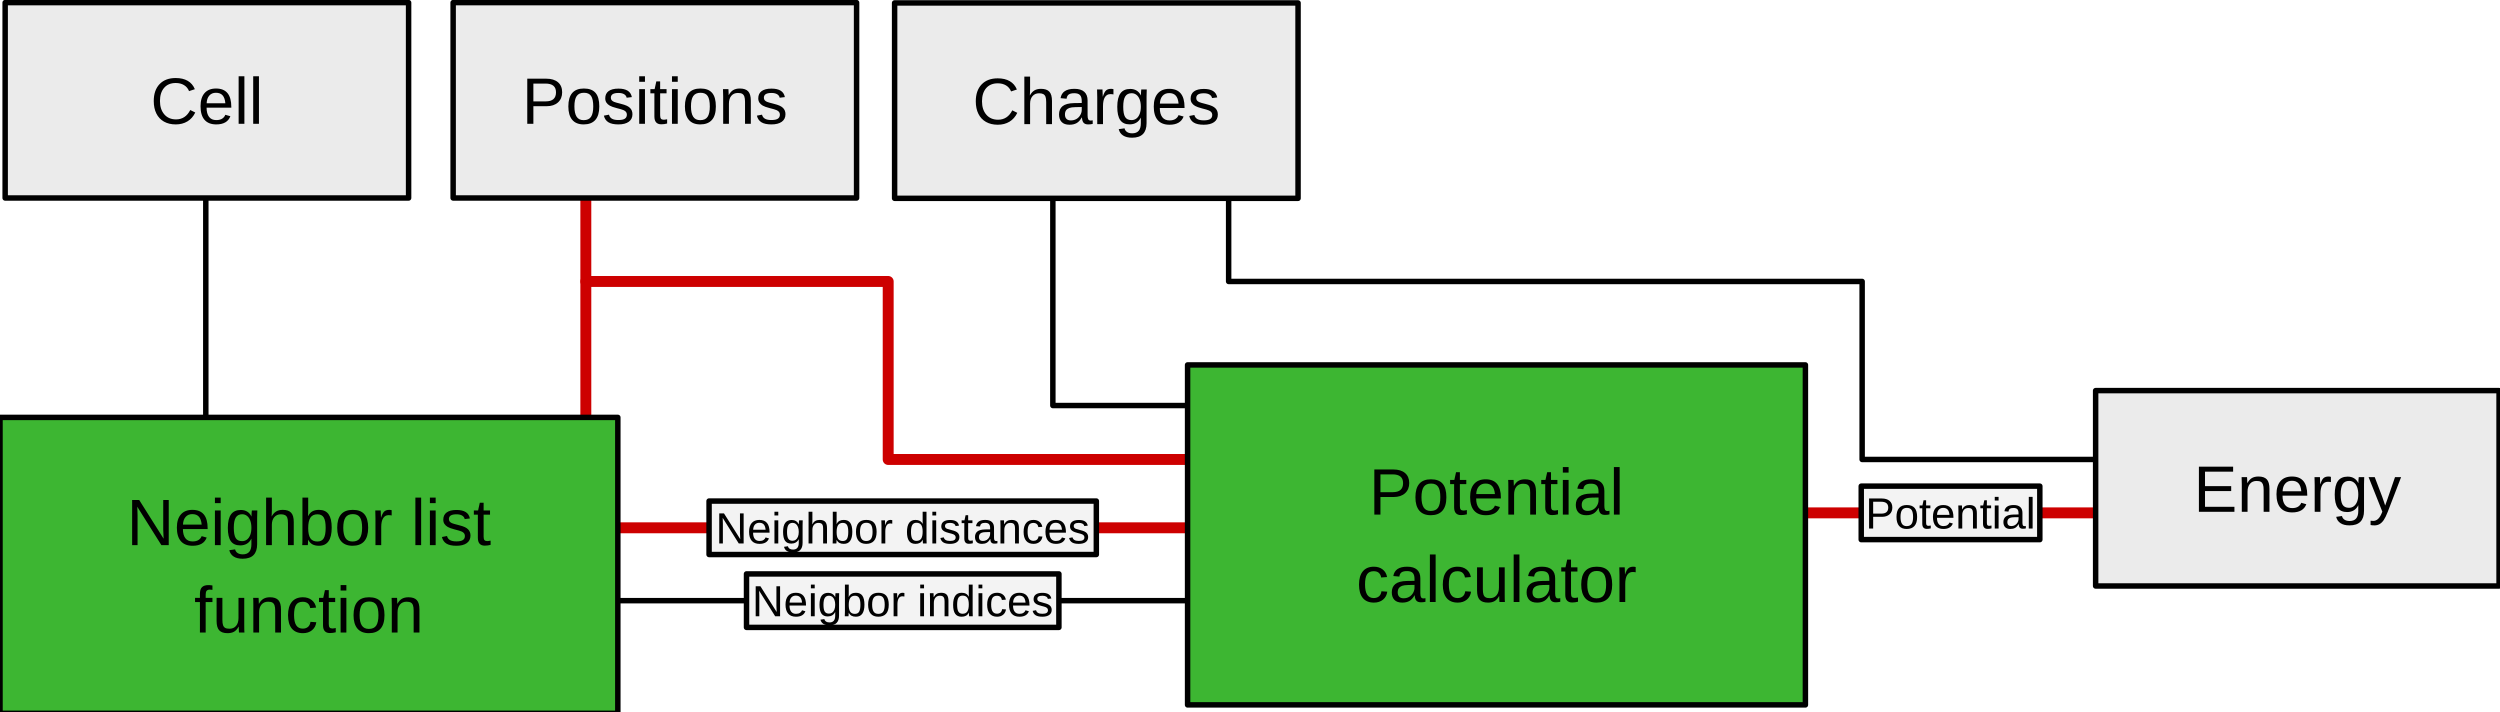
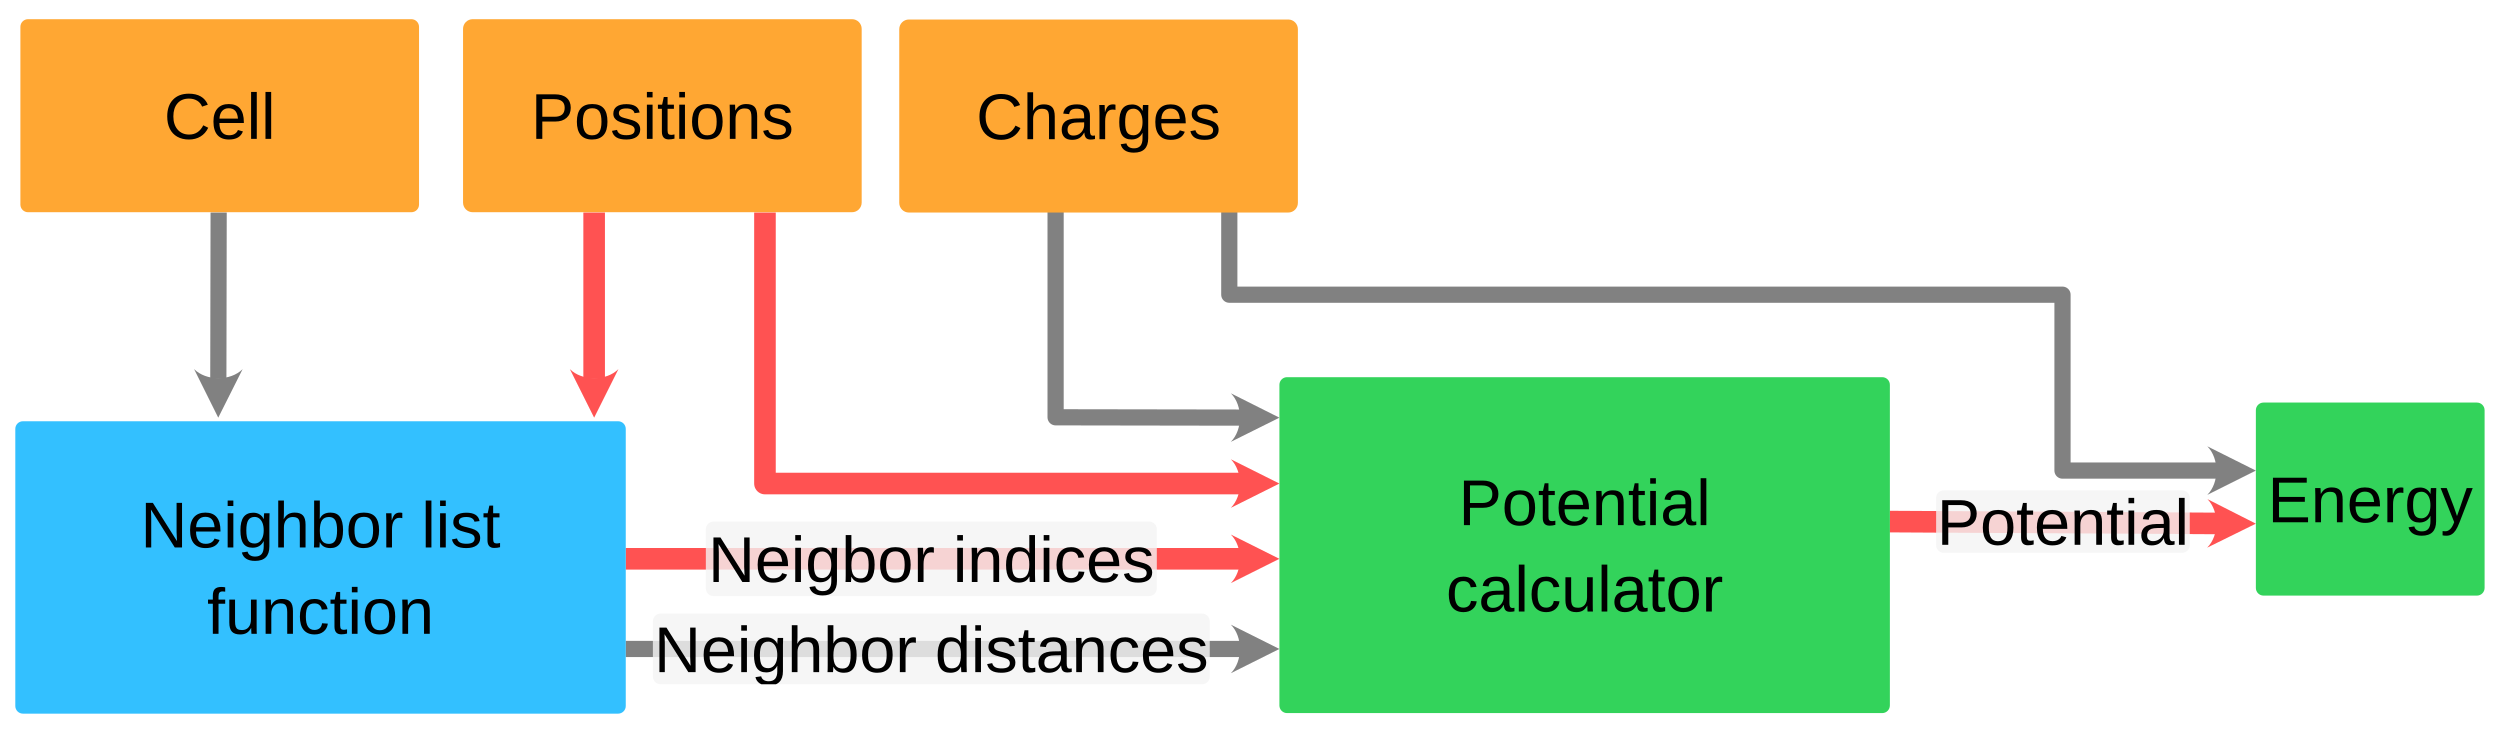
- <svg xmlns="http://www.w3.org/2000/svg" width="100%" height="100%" viewBox="0 0 1907 543" version="1.1" xml:space="preserve" style="fill-rule:evenodd;clip-rule:evenodd;stroke-linecap:round;stroke-linejoin:round;stroke-miterlimit:1.5;">
-   <path d="M156.982,151.269l0,167.369" style="fill:none;stroke:#000;stroke-width:4.17px;" />
+ <svg xmlns="http://www.w3.org/2000/svg" width="100%" height="100%" viewBox="0 0 1930 566" version="1.1" xml:space="preserve" style="fill-rule:evenodd;clip-rule:evenodd;stroke-linejoin:round;stroke-miterlimit:1.5;">
+   <g>
+     <path d="M187.311,284.977l-18.822,37.464l-18.678,-37.536c9.357,9.393 28.107,9.429 37.5,0.072Z" style="fill:#818181;" />
+     <path d="M168.793,164.08c0,0 -0.158,82.445 -0.246,128.361" style="fill:none;stroke:#818181;stroke-width:12.5px;" />
+     <path d="M950.23,303.628l37.469,18.813l-37.532,18.687c9.391,-9.359 9.423,-28.109 0.063,-37.5Z" style="fill:#818181;" />
+     <path d="M814.923,163.834l0,158.316c0,0 93.299,0.157 142.776,0.241" style="fill:none;stroke:#818181;stroke-width:12.5px;" />
+     <path d="M1704.03,344.547l37.5,18.75l-37.5,18.75c9.375,-9.375 9.375,-28.125 0,-37.5Z" style="fill:#818181;" />
+     <path d="M949.017,163.834l-0,63.671l643.237,0l0,135.792l119.272,0" style="fill:none;stroke:#818181;stroke-width:12.5px;" />
+     <path d="M950.199,482.235l37.5,18.75l-37.5,18.75c9.375,-9.375 9.375,-28.125 -0,-37.5Z" style="fill:#818181;" />
+     <path d="M483.087,500.985l474.612,0" style="fill:none;stroke:#818181;stroke-width:12.5px;" />
+   </g>
  <g id="Backprop-path">
-     <path d="M446.869,151.023l0,167.368" style="fill:none;stroke:#cd0000;stroke-width:8.33px;" />
-     <path d="M446.869,214.694l230.644,0l-0,135.792l229.641,0" style="fill:none;stroke:#cd0000;stroke-width:8.33px;" />
-     <path d="M1377.16,391.233l221.39,-0" style="fill:none;stroke:#cd0000;stroke-width:8.33px;" />
-     <path d="M471.276,402.594l434.612,0" style="fill:none;stroke:#cd0000;stroke-width:8.33px;" />
+     <path d="M477.43,284.941l-18.75,37.5l-18.75,-37.5c9.375,9.375 28.125,9.375 37.5,-0Z" style="fill:#ff5252;" />
+     <path d="M458.68,164.08l0,128.361" style="fill:none;stroke:#ff5252;stroke-width:16.67px;" />
+     <path d="M950.199,354.547l37.5,18.75l-37.5,18.75c9.375,-9.375 9.375,-28.125 -0,-37.5Z" style="fill:#ff5252;" />
+     <path d="M590.551,164.08l0,209.217l367.148,0" style="fill:none;stroke:#ff5252;stroke-width:16.67px;" />
+     <path d="M1704.13,385.305l37.393,18.963l-37.606,18.537c9.428,-9.322 9.535,-28.071 0.213,-37.5Z" style="fill:#ff5252;" />
+     <path d="M1458.98,402.661c-0,-0 179.815,1.023 252.552,1.437" style="fill:none;stroke:#ff5252;stroke-width:16.67px;" />
+     <path d="M950.199,412.655l37.5,18.75l-37.5,18.75c9.375,-9.375 9.375,-28.125 -0,-37.5Z" style="fill:#ff5252;" />
+     <path d="M483.087,431.405l474.612,0" style="fill:none;stroke:#ff5252;stroke-width:16.67px;" />
  </g>
-   <path d="M803.112,151.023l0,158.316l102.776,0" style="fill:none;stroke:#000;stroke-width:4.17px;" />
-   <path d="M937.206,151.023l-0,63.671l483.237,0l0,135.792l178.111,0" style="fill:none;stroke:#000;stroke-width:4.17px;" />
-   <path d="M471.276,458.174l434.612,0" style="fill:none;stroke:#000;stroke-width:4.17px;" />
-   <rect x="345.657" y="2" width="307.745" height="149.023" style="fill:#ebebeb;" />
-   <g transform="matrix(50,0,0,50,600.97,94.4192)" />
-   <text x="398.089px" y="94.419px" style="font-family:'ArialMT', 'Arial', sans-serif;font-size:50px;">Positions</text>
-   <rect x="345.657" y="2" width="307.745" height="149.023" style="fill:none;stroke:#000;stroke-width:4.17px;" />
-   <rect x="3.934" y="2" width="307.745" height="149.023" style="fill:#ebebeb;" />
-   <g transform="matrix(50,0,0,50,200.873,94.4192)" />
-   <text x="114.74px" y="94.419px" style="font-family:'ArialMT', 'Arial', sans-serif;font-size:50px;">Cell</text>
-   <rect x="3.934" y="2" width="307.745" height="149.023" style="fill:none;stroke:#000;stroke-width:4.17px;" />
-   <rect x="1419.75" y="370.841" width="136.224" height="40.784" style="fill:#f3f3f3;" />
-   <g transform="matrix(33.3333,0,0,33.3333,1552.72,403.171)" />
-   <text x="1423px" y="403.171px" style="font-family:'ArialMT', 'Arial', sans-serif;font-size:33.333px;">Potential</text>
-   <rect x="1419.75" y="370.841" width="136.224" height="40.784" style="fill:none;stroke:#000;stroke-width:4.17px;" />
-   <rect x="540.882" y="382.202" width="295.4" height="40.784" style="fill:#f3f3f3;" />
-   <g transform="matrix(33.3333,0,0,33.3333,831.258,414.533)" />
-   <text x="545.906px" y="414.533px" style="font-family:'ArialMT', 'Arial', sans-serif;font-size:33.333px;">Neighbor distances</text>
-   <rect x="540.882" y="382.202" width="295.4" height="40.784" style="fill:none;stroke:#000;stroke-width:4.17px;" />
-   <rect x="569.435" y="437.782" width="238.293" height="40.784" style="fill:#f3f3f3;" />
-   <g transform="matrix(33.3333,0,0,33.3333,803.458,470.1)" />
-   <text x="573.705px" y="470.1px" style="font-family:'ArialMT', 'Arial', sans-serif;font-size:33.333px;">Neigbor indices</text>
-   <rect x="569.435" y="437.782" width="238.293" height="40.784" style="fill:none;stroke:#000;stroke-width:4.17px;" />
-   <rect x="682.409" y="2.246" width="307.745" height="149.023" style="fill:#ebebeb;" />
-   <g transform="matrix(50,0,0,50,930.776,94.6654)" />
-   <text x="741.787px" y="94.665px" style="font-family:'ArialMT', 'Arial', sans-serif;font-size:50px;">Charges</text>
-   <rect x="682.409" y="2.246" width="307.745" height="149.023" style="fill:none;stroke:#000;stroke-width:4.17px;" />
-   <rect x="1598.55" y="297.969" width="307.745" height="149.023" style="fill:#ebebeb;" />
-   <g transform="matrix(50,0,0,50,1831.64,390.388)" />
-   <text x="1673.22px" y="390.388px" style="font-family:'ArialMT', 'Arial', sans-serif;font-size:50px;">Energy</text>
-   <rect x="1598.55" y="297.969" width="307.745" height="149.023" style="fill:none;stroke:#000;stroke-width:4.17px;" />
-   <rect x="0" y="318.391" width="471.276" height="225.735" style="fill:#3db632;" />
-   <g transform="matrix(1,0,0,1,-541.301,-726.25)">
-     <text x="637.986px" y="1142.08px" style="font-family:'ArialMT', 'Arial', sans-serif;font-size:50px;">Neighbor list</text>
-     <g transform="matrix(50,0,0,50,864.499,1208.75)" />
-     <text x="689.377px" y="1208.75px" style="font-family:'ArialMT', 'Arial', sans-serif;font-size:50px;">function</text>
+   <path d="M665.213,22.262l-0,134.121c-0,4.112 -3.339,7.451 -7.451,7.451l-292.843,-0c-4.112,-0 -7.451,-3.339 -7.451,-7.451l-0,-134.121c-0,-4.112 3.339,-7.451 7.451,-7.451l292.843,0c4.112,0 7.451,3.339 7.451,7.451Z" style="fill:#ff9100;fill-opacity:0.8;" />
+   <clipPath id="_clip1">
+     <path d="M665.213,22.262l-0,134.121c-0,4.112 -3.339,7.451 -7.451,7.451l-292.843,-0c-4.112,-0 -7.451,-3.339 -7.451,-7.451l-0,-134.121c-0,-4.112 3.339,-7.451 7.451,-7.451l292.843,0c4.112,0 7.451,3.339 7.451,7.451Z" />
+   </clipPath>
+   <g clip-path="url(#_clip1)">
+     <g transform="matrix(50,0,0,50,612.781,107.23)" />
+     <text x="409.9px" y="107.23px" style="font-family:'ArialMT', 'Arial', sans-serif;font-size:50px;">Positions</text>
  </g>
-   <rect x="0" y="318.391" width="471.276" height="225.735" style="fill:none;stroke:#000;stroke-width:4.17px;" />
-   <rect x="905.888" y="278.366" width="471.276" height="259.332" style="fill:#3db632;" />
-   <g transform="matrix(1,0,0,1,364.587,-766.276)">
-     <text x="679.648px" y="1158.8px" style="font-family:'ArialMT', 'Arial', sans-serif;font-size:50px;">Potential</text>
-     <g transform="matrix(50,0,0,50,883.933,1225.47)" />
-     <text x="669.944px" y="1225.46px" style="font-family:'ArialMT', 'Arial', sans-serif;font-size:50px;">calculator</text>
+   <path d="M323.49,20.717l-0,137.211c-0,3.26 -2.646,5.906 -5.906,5.906l-295.934,-0c-3.259,-0 -5.905,-2.646 -5.905,-5.906l-0,-137.211c-0,-3.26 2.646,-5.906 5.905,-5.906l295.934,0c3.26,0 5.906,2.646 5.906,5.906Z" style="fill:#ff9100;fill-opacity:0.8;" />
+   <clipPath id="_clip2">
+     <path d="M323.49,20.717l-0,137.211c-0,3.26 -2.646,5.906 -5.906,5.906l-295.934,-0c-3.259,-0 -5.905,-2.646 -5.905,-5.906l-0,-137.211c-0,-3.26 2.646,-5.906 5.905,-5.906l295.934,0c3.26,0 5.906,2.646 5.906,5.906Z" />
+   </clipPath>
+   <g clip-path="url(#_clip2)">
+     <g transform="matrix(50,0,0,50,212.684,107.23)" />
+     <text x="126.551px" y="107.23px" style="font-family:'ArialMT', 'Arial', sans-serif;font-size:50px;">Cell</text>
  </g>
-   <rect x="905.888" y="278.366" width="471.276" height="259.332" style="fill:none;stroke:#000;stroke-width:4.17px;" />
+   <path d="M1690.5,384.441l-0,36.44c-0,3.259 -2.646,5.905 -5.906,5.905l-183.996,0c-3.259,0 -5.905,-2.646 -5.905,-5.905l-0,-36.44c-0,-3.26 2.646,-5.906 5.905,-5.906l183.996,-0c3.26,-0 5.906,2.646 5.906,5.906Z" style="fill:#f3f3f3;fill-opacity:0.8;" />
+   <clipPath id="_clip3">
+     <path d="M1690.5,384.441l-0,36.44c-0,3.259 -2.646,5.905 -5.906,5.905l-183.996,0c-3.259,0 -5.905,-2.646 -5.905,-5.905l-0,-36.44c-0,-3.26 2.646,-5.906 5.905,-5.906l183.996,-0c3.26,-0 5.906,2.646 5.906,5.906Z" />
+   </clipPath>
+   <g clip-path="url(#_clip3)">
+     <g transform="matrix(50,0,0,50,1689.88,420.568)" />
+     <text x="1495.3px" y="420.568px" style="font-family:'ArialMT', 'Arial', sans-serif;font-size:50px;">Potential</text>
+   </g>
+   <path d="M933.945,479.6l0,42.77c0,3.26 -2.646,5.906 -5.905,5.906l-418.111,-0c-3.259,-0 -5.905,-2.646 -5.905,-5.906l-0,-42.77c-0,-3.259 2.646,-5.905 5.905,-5.905l418.111,-0c3.259,-0 5.905,2.646 5.905,5.905Z" style="fill:#f3f3f3;fill-opacity:0.8;" />
+   <clipPath id="_clip4">
+     <path d="M933.945,479.6l0,42.77c0,3.26 -2.646,5.906 -5.905,5.906l-418.111,-0c-3.259,-0 -5.905,-2.646 -5.905,-5.906l-0,-42.77c-0,-3.259 2.646,-5.905 5.905,-5.905l418.111,-0c3.259,-0 5.905,2.646 5.905,5.905Z" />
+   </clipPath>
+   <g clip-path="url(#_clip4)">
+     <g transform="matrix(50,0,0,50,932.998,518.893)" />
+     <text x="504.971px" y="518.893px" style="font-family:'ArialMT', 'Arial', sans-serif;font-size:50px;">Neighbor distances</text>
+   </g>
+   <path d="M893.065,408.566l-0,45.678c-0,3.26 -2.647,5.906 -5.906,5.906l-336.349,-0c-3.259,-0 -5.905,-2.646 -5.905,-5.906l-0,-45.678c-0,-3.259 2.646,-5.905 5.905,-5.905l336.349,-0c3.259,-0 5.906,2.646 5.906,5.905Z" style="fill:#f3f3f3;fill-opacity:0.8;" />
+   <clipPath id="_clip5">
+     <path d="M893.065,408.566l-0,45.678c-0,3.26 -2.647,5.906 -5.906,5.906l-336.349,-0c-3.259,-0 -5.905,-2.646 -5.905,-5.906l-0,-45.678c-0,-3.259 2.646,-5.905 5.905,-5.905l336.349,-0c3.259,-0 5.906,2.646 5.906,5.905Z" />
+   </clipPath>
+   <g clip-path="url(#_clip5)">
+     <g transform="matrix(50,0,0,50,891.299,449.313)" />
+     <text x="546.67px" y="449.313px" style="font-family:'ArialMT', 'Arial', sans-serif;font-size:50px;">Neigbor indices</text>
+   </g>
+   <path d="M1001.97,22.508l0,134.121c0,4.112 -3.339,7.451 -7.451,7.451l-292.843,0c-4.112,0 -7.451,-3.339 -7.451,-7.451l0,-134.121c0,-4.112 3.339,-7.451 7.451,-7.451l292.843,0c4.112,0 7.451,3.339 7.451,7.451Z" style="fill:#ff9100;fill-opacity:0.8;" />
+   <clipPath id="_clip6">
+     <path d="M1001.97,22.508l0,134.121c0,4.112 -3.339,7.451 -7.451,7.451l-292.843,0c-4.112,0 -7.451,-3.339 -7.451,-7.451l0,-134.121c0,-4.112 3.339,-7.451 7.451,-7.451l292.843,0c4.112,0 7.451,3.339 7.451,7.451Z" />
+   </clipPath>
+   <g clip-path="url(#_clip6)">
+     <g transform="matrix(50,0,0,50,942.587,107.476)" />
+     <text x="753.598px" y="107.476px" style="font-family:'ArialMT', 'Arial', sans-serif;font-size:50px;">Charges</text>
+   </g>
+   <path d="M1918.11,316.686l0,137.211c0,3.26 -2.646,5.906 -5.905,5.906l-164.773,-0c-3.26,-0 -5.906,-2.646 -5.906,-5.906l0,-137.211c0,-3.26 2.646,-5.906 5.906,-5.906l164.773,0c3.259,0 5.905,2.646 5.905,5.906Z" style="fill:#00c832;fill-opacity:0.8;" />
+   <clipPath id="_clip7">
+     <path d="M1918.11,316.686l0,137.211c0,3.26 -2.646,5.906 -5.905,5.906l-164.773,-0c-3.26,-0 -5.906,-2.646 -5.906,-5.906l0,-137.211c0,-3.26 2.646,-5.906 5.906,-5.906l164.773,0c3.259,0 5.905,2.646 5.905,5.906Z" />
+   </clipPath>
+   <g clip-path="url(#_clip7)">
+     <g transform="matrix(50,0,0,50,1909.03,403.199)" />
+     <text x="1750.61px" y="403.199px" style="font-family:'ArialMT', 'Arial', sans-serif;font-size:50px;">Energy</text>
+   </g>
+   <path d="M483.087,331.108l-0,213.923c-0,3.26 -2.647,5.906 -5.906,5.906l-459.464,0c-3.26,0 -5.906,-2.646 -5.906,-5.906l0,-213.923c0,-3.259 2.646,-5.906 5.906,-5.906l459.464,0c3.259,0 5.906,2.647 5.906,5.906Z" style="fill:#00b0ff;fill-opacity:0.8;" />
+   <clipPath id="_clip8">
+     <path d="M483.087,331.108l-0,213.923c-0,3.26 -2.647,5.906 -5.906,5.906l-459.464,0c-3.26,0 -5.906,-2.646 -5.906,-5.906l0,-213.923c0,-3.259 2.646,-5.906 5.906,-5.906l459.464,0c3.259,0 5.906,2.647 5.906,5.906Z" />
+   </clipPath>
+   <g clip-path="url(#_clip8)">
+     <g transform="matrix(1,0,0,1,-529.49,-719.439)">
+       <text x="637.986px" y="1142.08px" style="font-family:'ArialMT', 'Arial', sans-serif;font-size:50px;">Neighbor list</text>
+       <g transform="matrix(50,0,0,50,864.499,1208.75)" />
+       <text x="689.377px" y="1208.75px" style="font-family:'ArialMT', 'Arial', sans-serif;font-size:50px;">function</text>
+     </g>
+   </g>
+   <path d="M1458.98,297.082l-0,247.521c-0,3.26 -2.647,5.906 -5.906,5.906l-459.465,-0c-3.259,-0 -5.905,-2.646 -5.905,-5.906l-0,-247.521c-0,-3.259 2.646,-5.905 5.905,-5.905l459.465,-0c3.259,-0 5.906,2.646 5.906,5.905Z" style="fill:#00c832;fill-opacity:0.8;" />
+   <clipPath id="_clip9">
+     <path d="M1458.98,297.082l-0,247.521c-0,3.26 -2.647,5.906 -5.906,5.906l-459.465,-0c-3.259,-0 -5.905,-2.646 -5.905,-5.906l-0,-247.521c-0,-3.259 2.646,-5.905 5.905,-5.905l459.465,-0c3.259,-0 5.906,2.646 5.906,5.905Z" />
+   </clipPath>
+   <g clip-path="url(#_clip9)">
+     <g transform="matrix(1,0,0,1,446.398,-753.465)">
+       <text x="679.648px" y="1158.88px" style="font-family:'ArialMT', 'Arial', sans-serif;font-size:50px;">Potential</text>
+       <g transform="matrix(50,0,0,50,883.933,1225.55)" />
+       <text x="669.944px" y="1225.55px" style="font-family:'ArialMT', 'Arial', sans-serif;font-size:50px;">calculator</text>
+     </g>
+   </g>
</svg>
